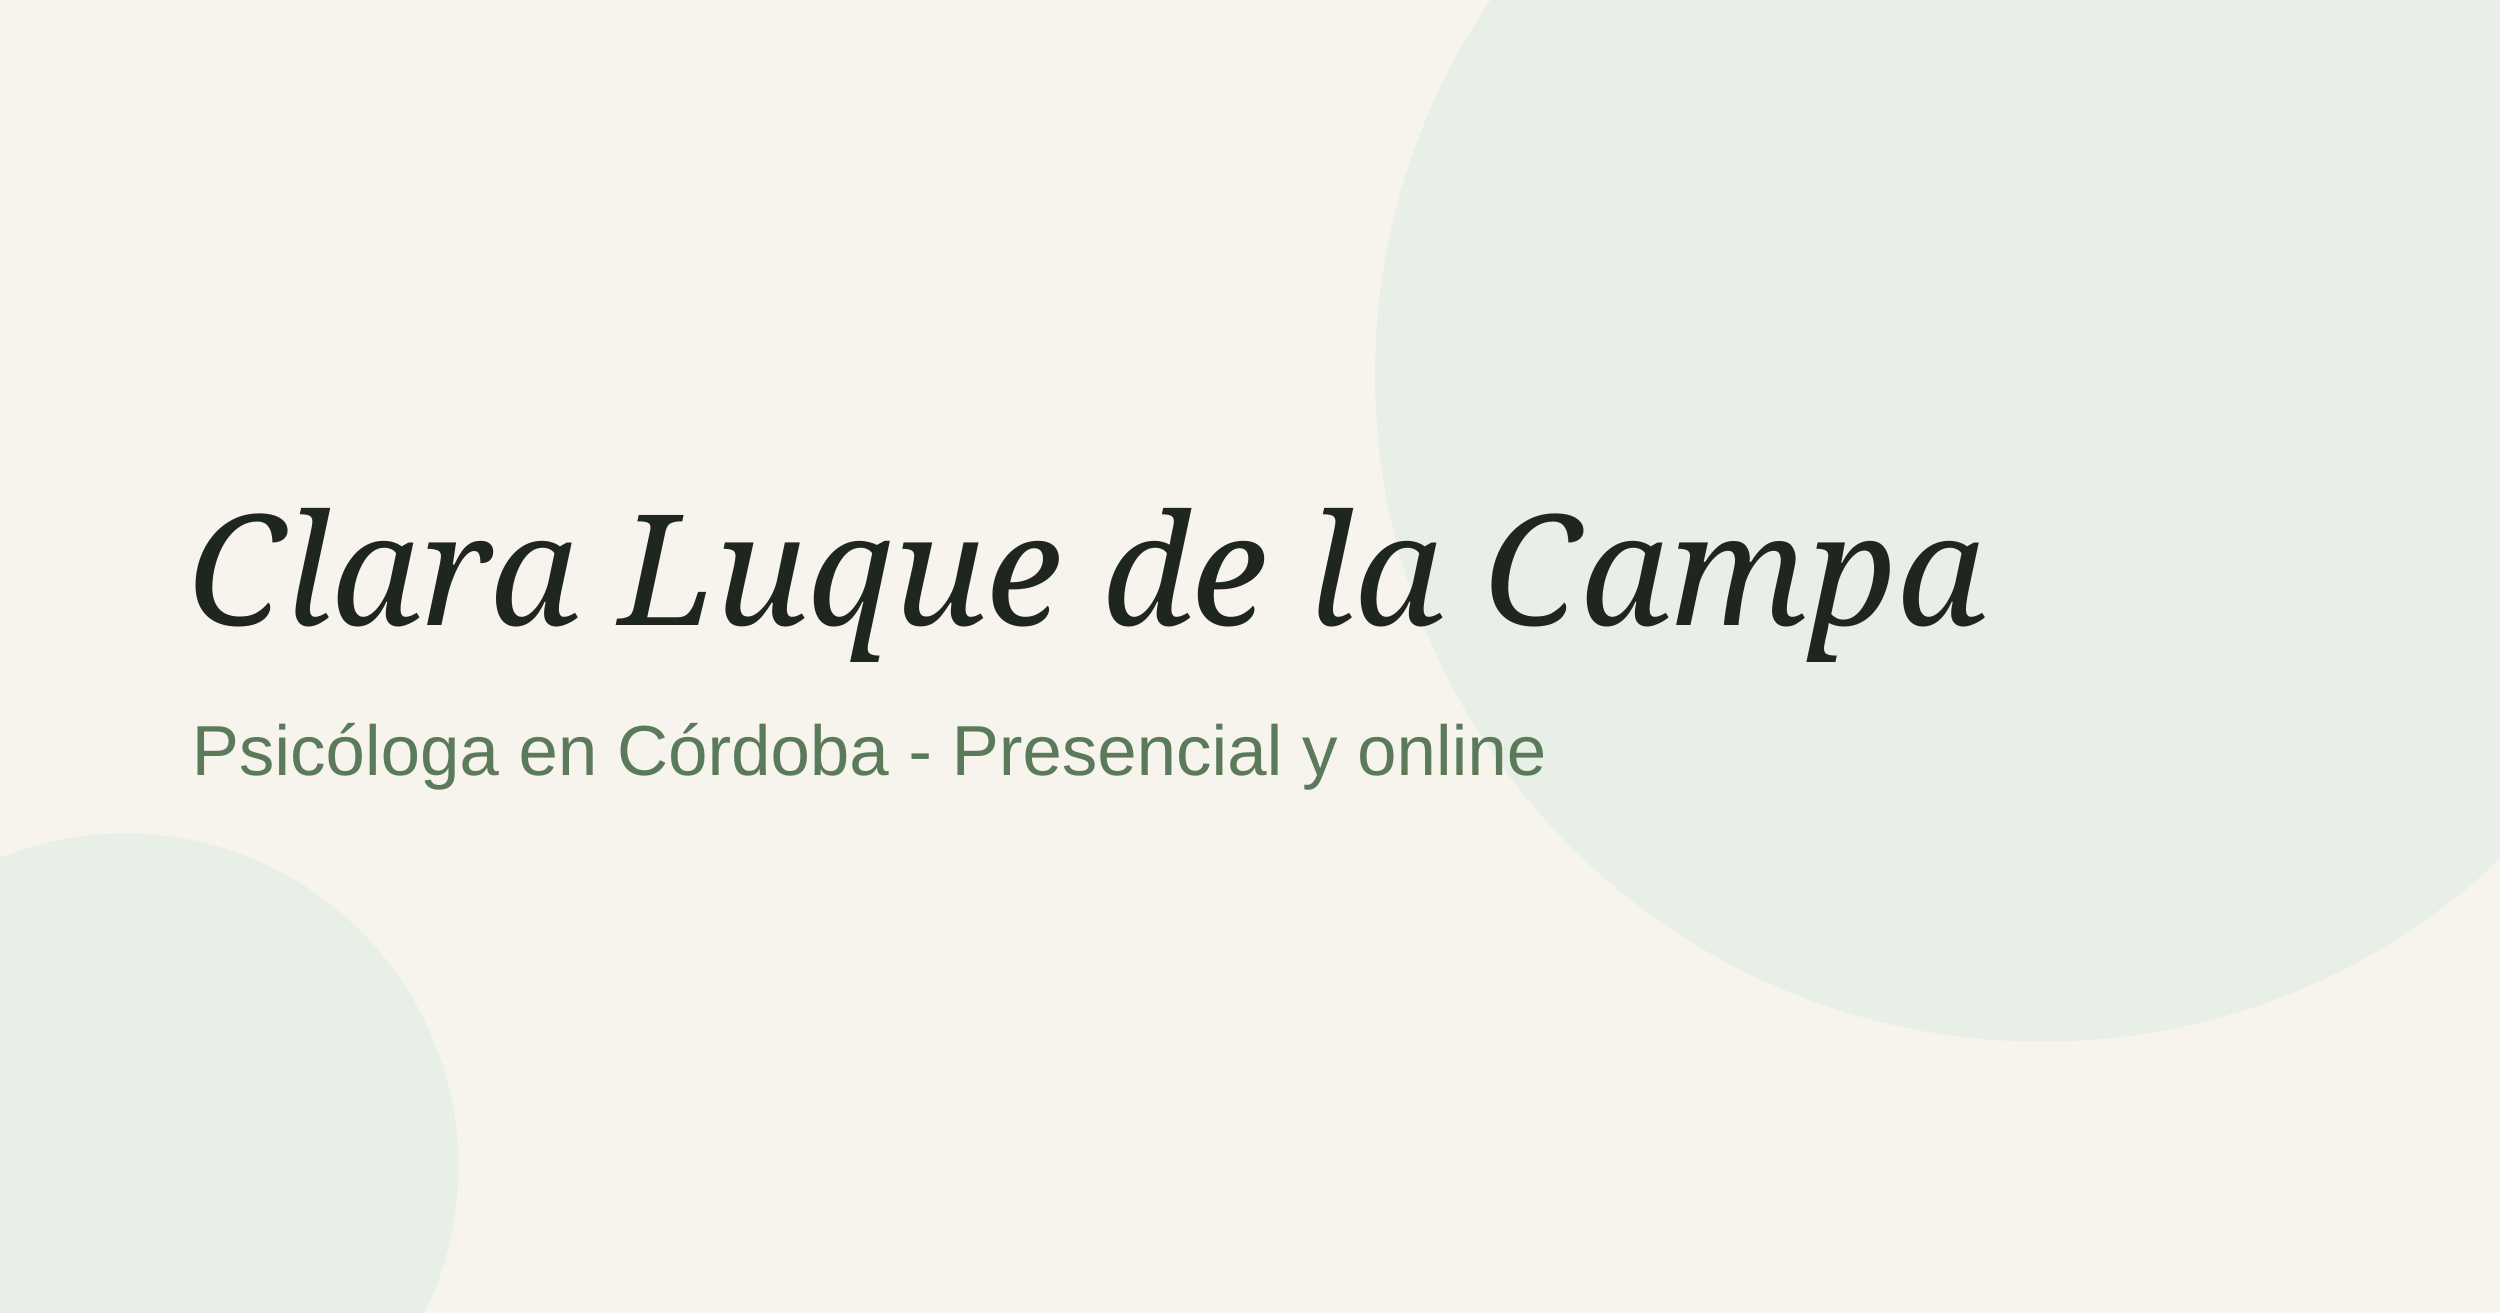
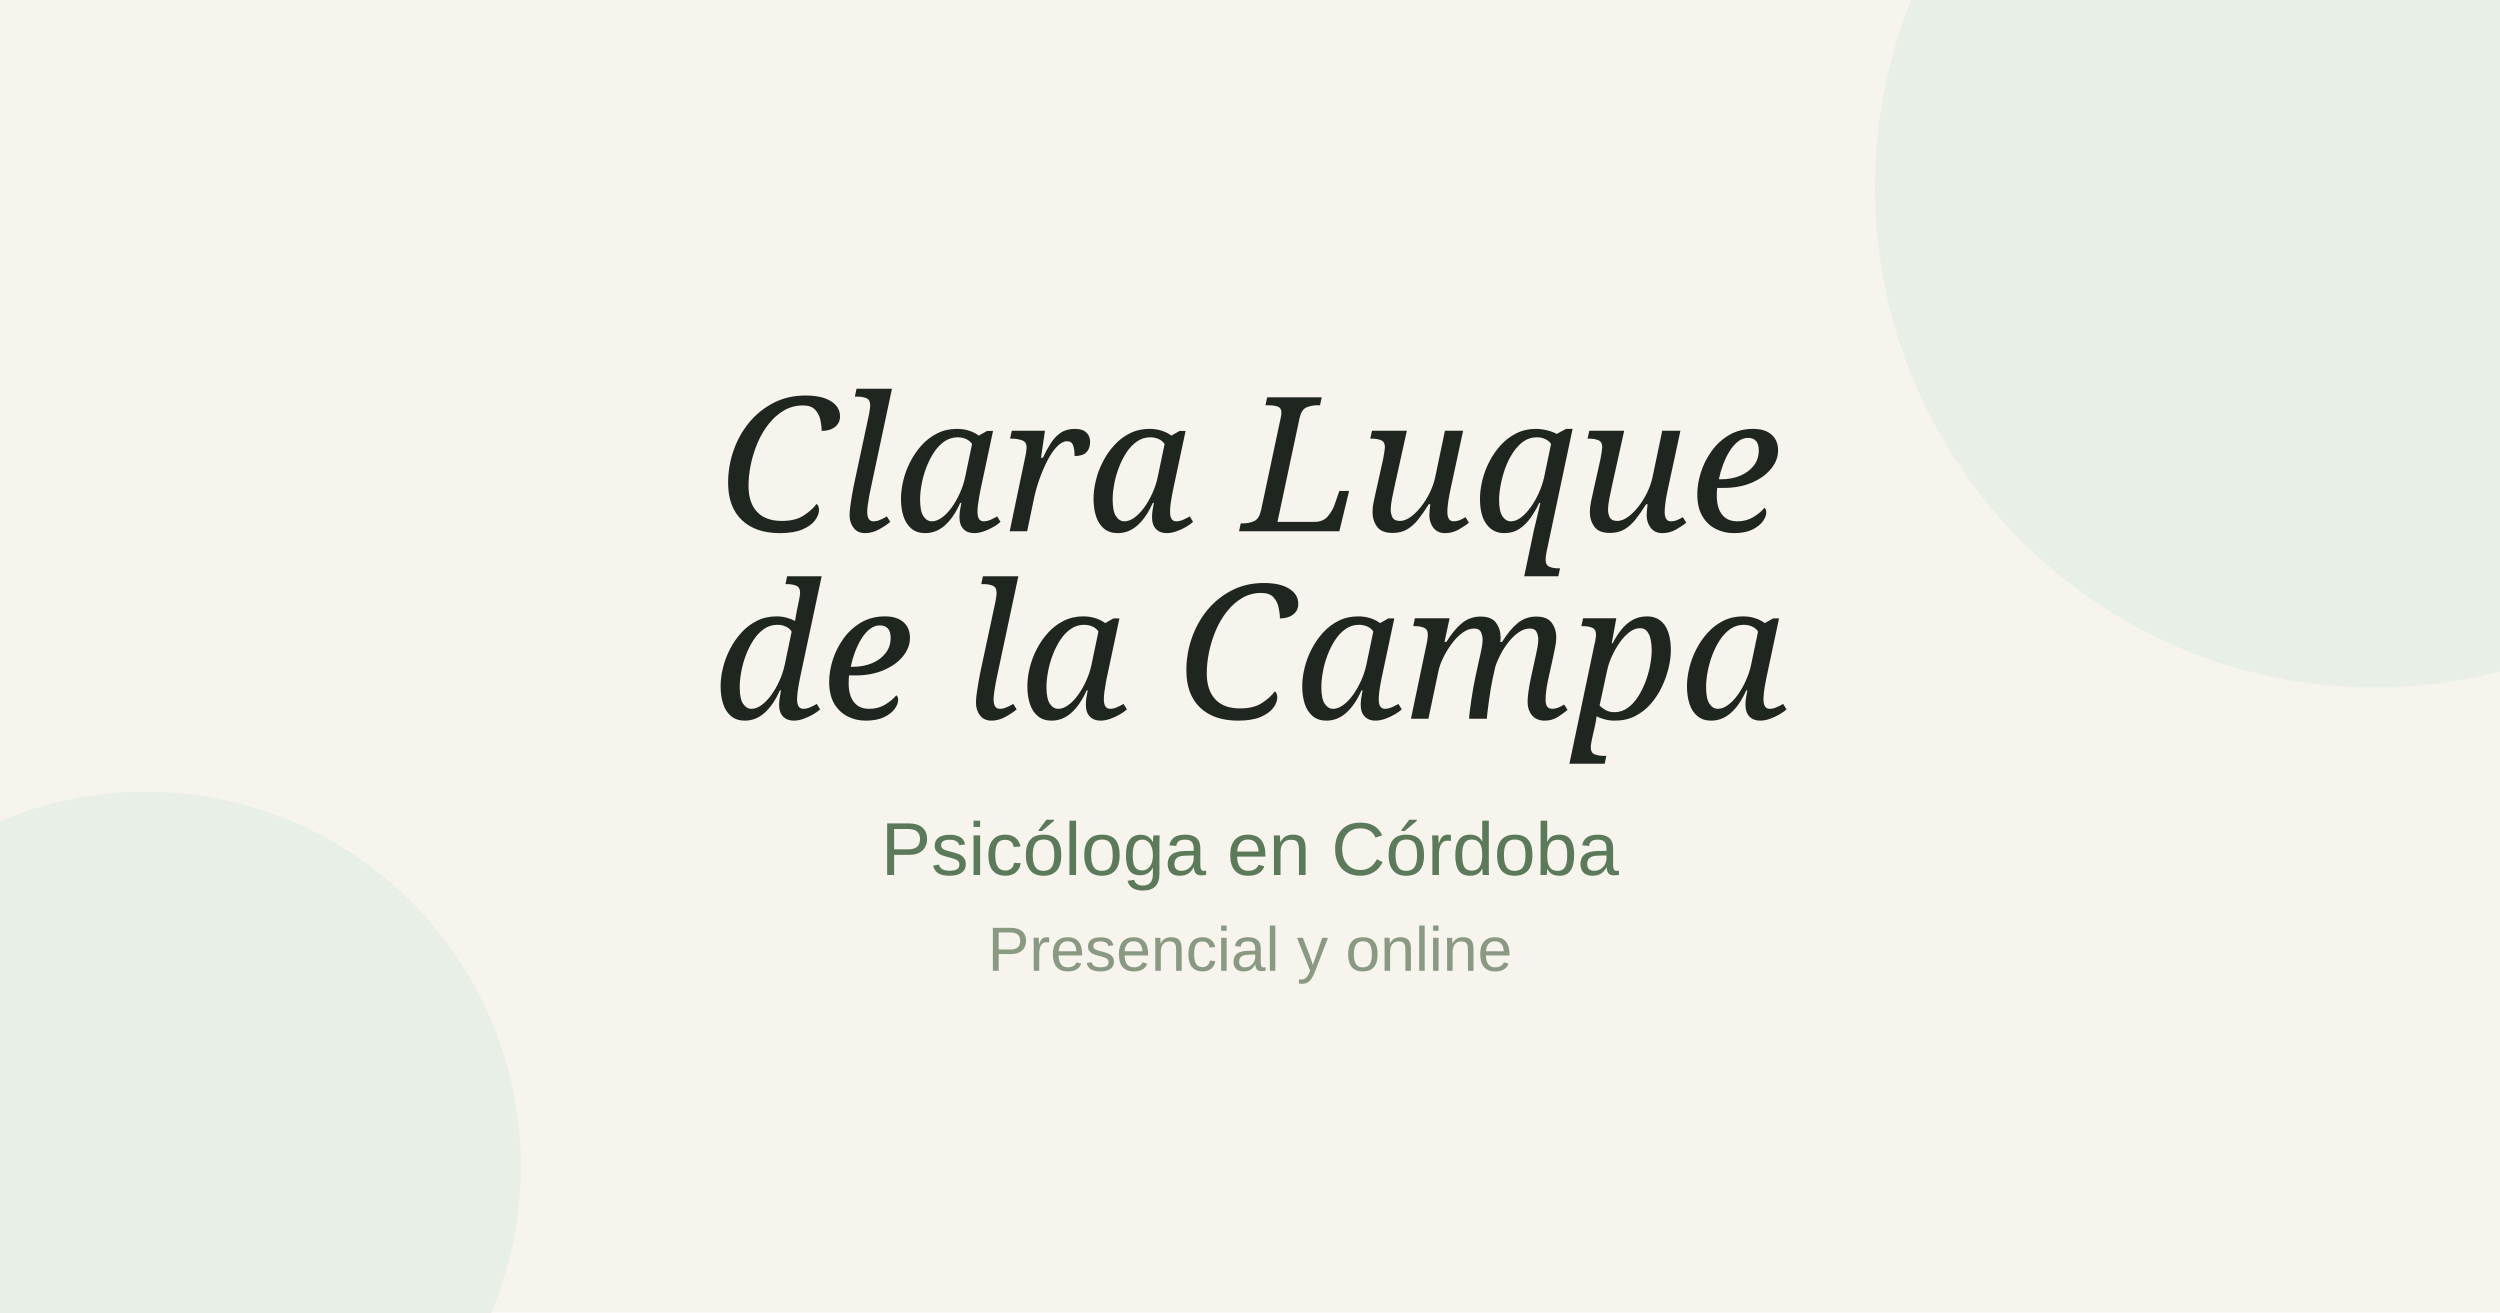
<svg xmlns="http://www.w3.org/2000/svg" viewBox="0 0 1200 630" role="img" aria-label="Clara Luque de la Campa, psicologa en Cordoba">
  <rect width="1200" height="630" fill="#f7f4ee" />
-   <circle cx="980" cy="180" r="320" fill="#e8efe6" />
-   <circle cx="60" cy="560" r="160" fill="#e8efe6" />
-   <text x="90" y="300" fill="#1f2620" font-family="Georgia, serif" font-style="italic" font-size="74">Clara Luque de la Campa</text>
-   <text x="92" y="372" fill="#5b7a5a" font-family="Arial, sans-serif" font-size="34">Psicóloga en Córdoba - Presencial y online</text>
+   <circle cx="1140" cy="90" r="240" fill="#e8efe6" />
+   <circle cx="70" cy="560" r="180" fill="#e8efe6" />
+   <text x="600" y="255" text-anchor="middle" fill="#1f2620" font-family="Georgia, serif" font-style="italic" font-size="90">Clara Luque</text>
+   <text x="600" y="345" text-anchor="middle" fill="#1f2620" font-family="Georgia, serif" font-style="italic" font-size="90">de la Campa</text>
+   <text x="600" y="420" text-anchor="middle" fill="#5b7a5a" font-family="Arial, sans-serif" font-size="36">Psicóloga en Córdoba</text>
+   <text x="600" y="466" text-anchor="middle" fill="#8a9a82" font-family="Arial, sans-serif" font-size="30">Presencial y online</text>
</svg>
